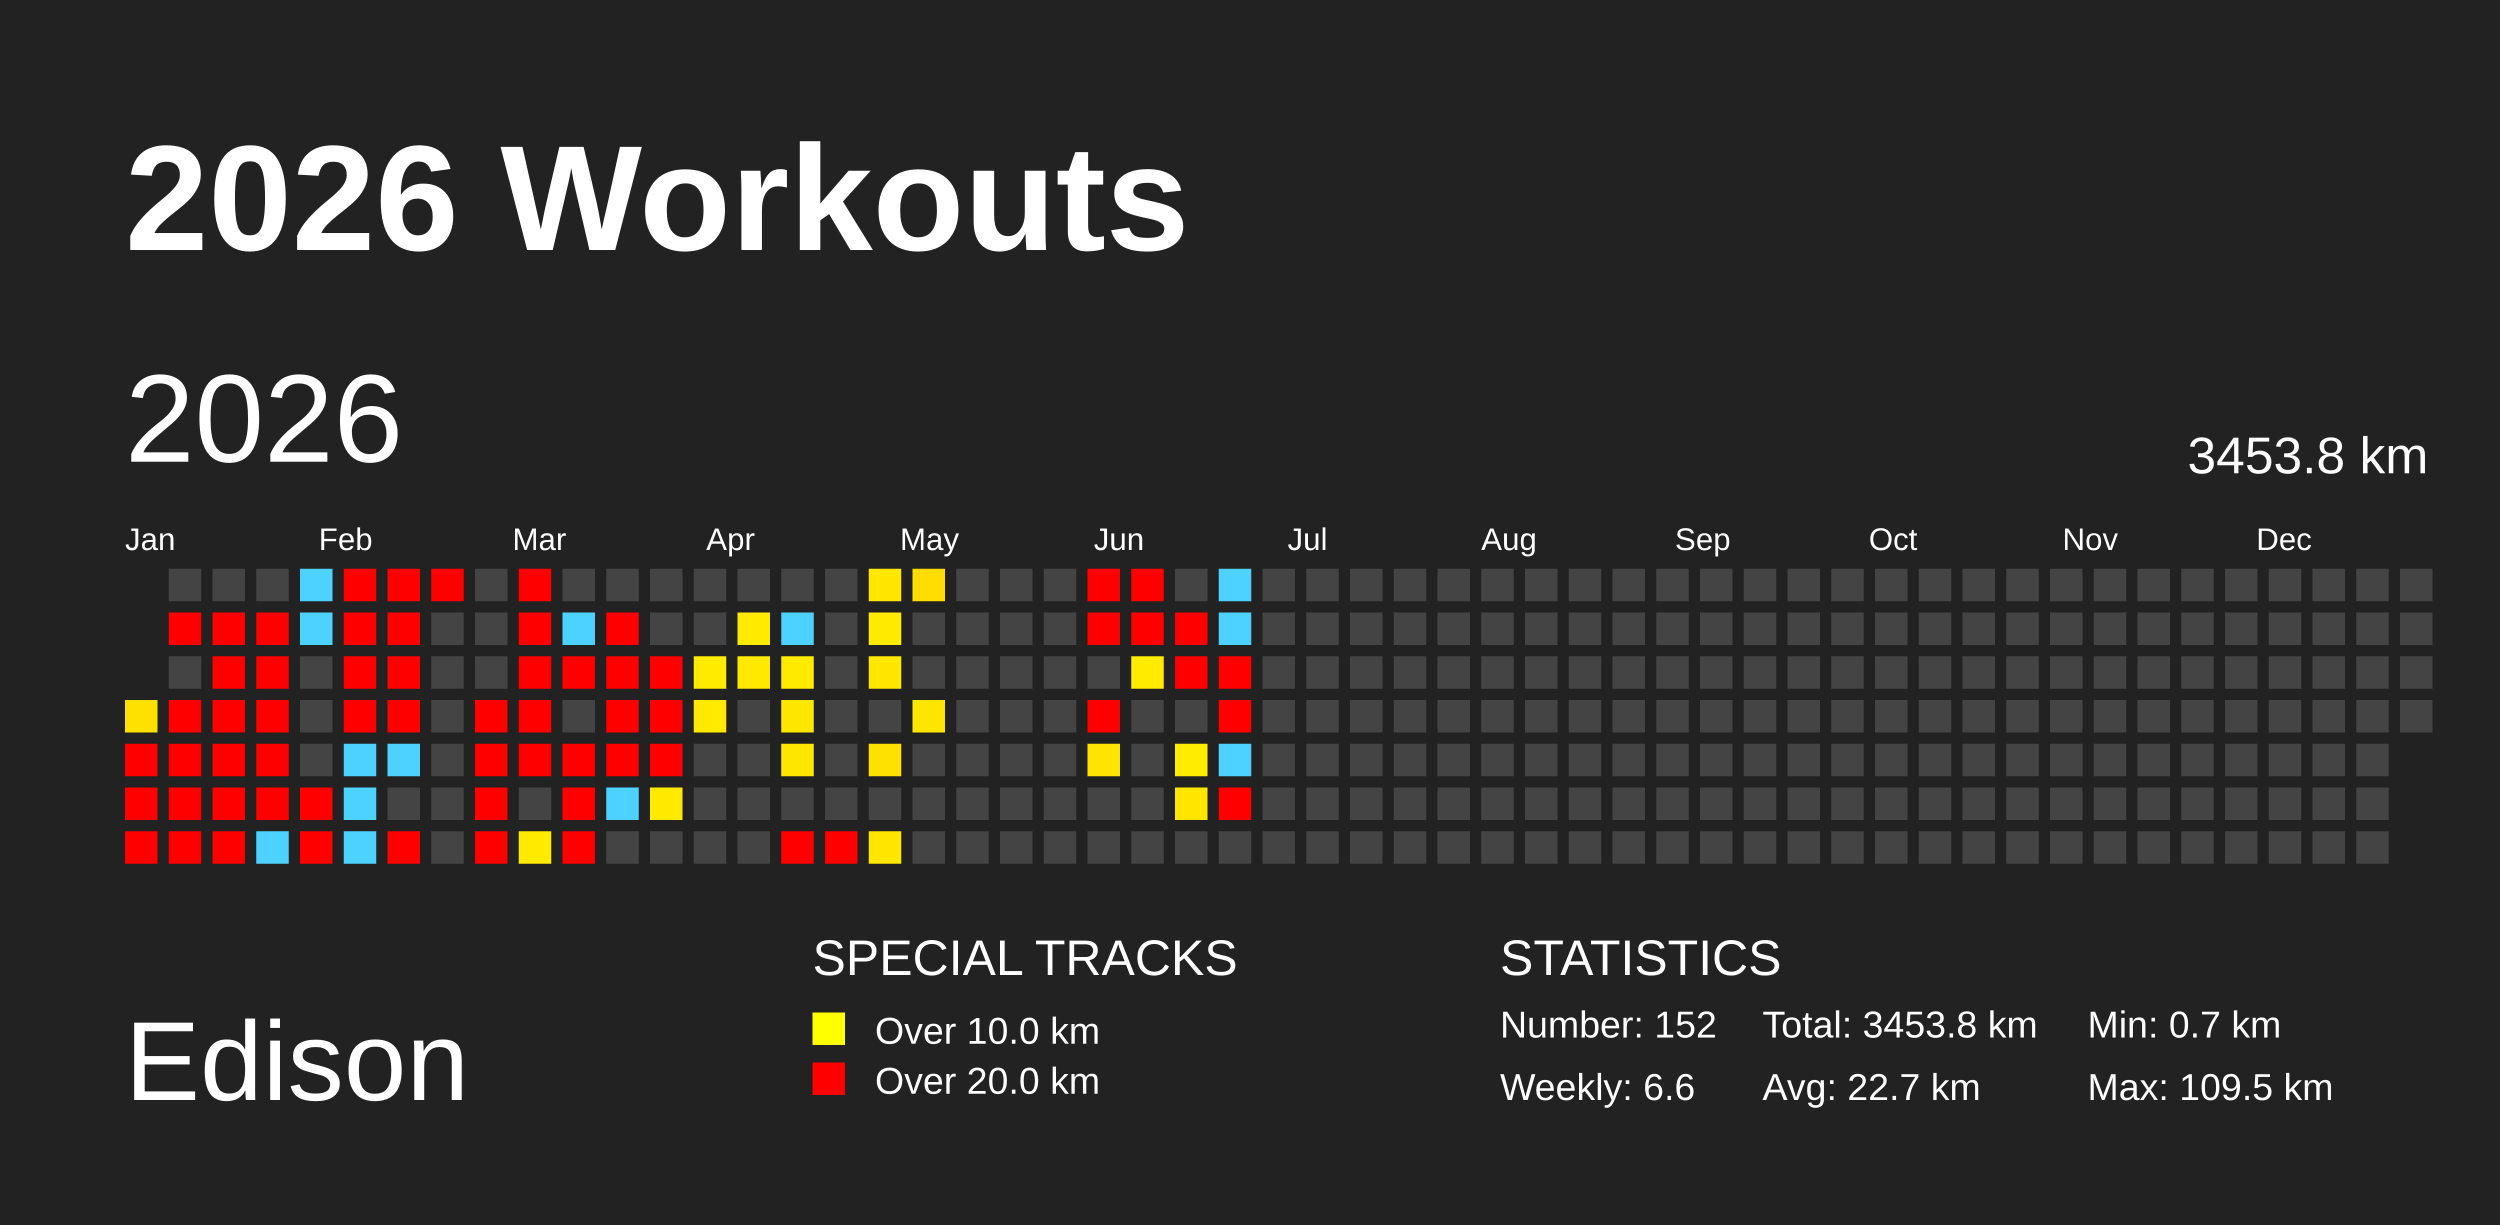
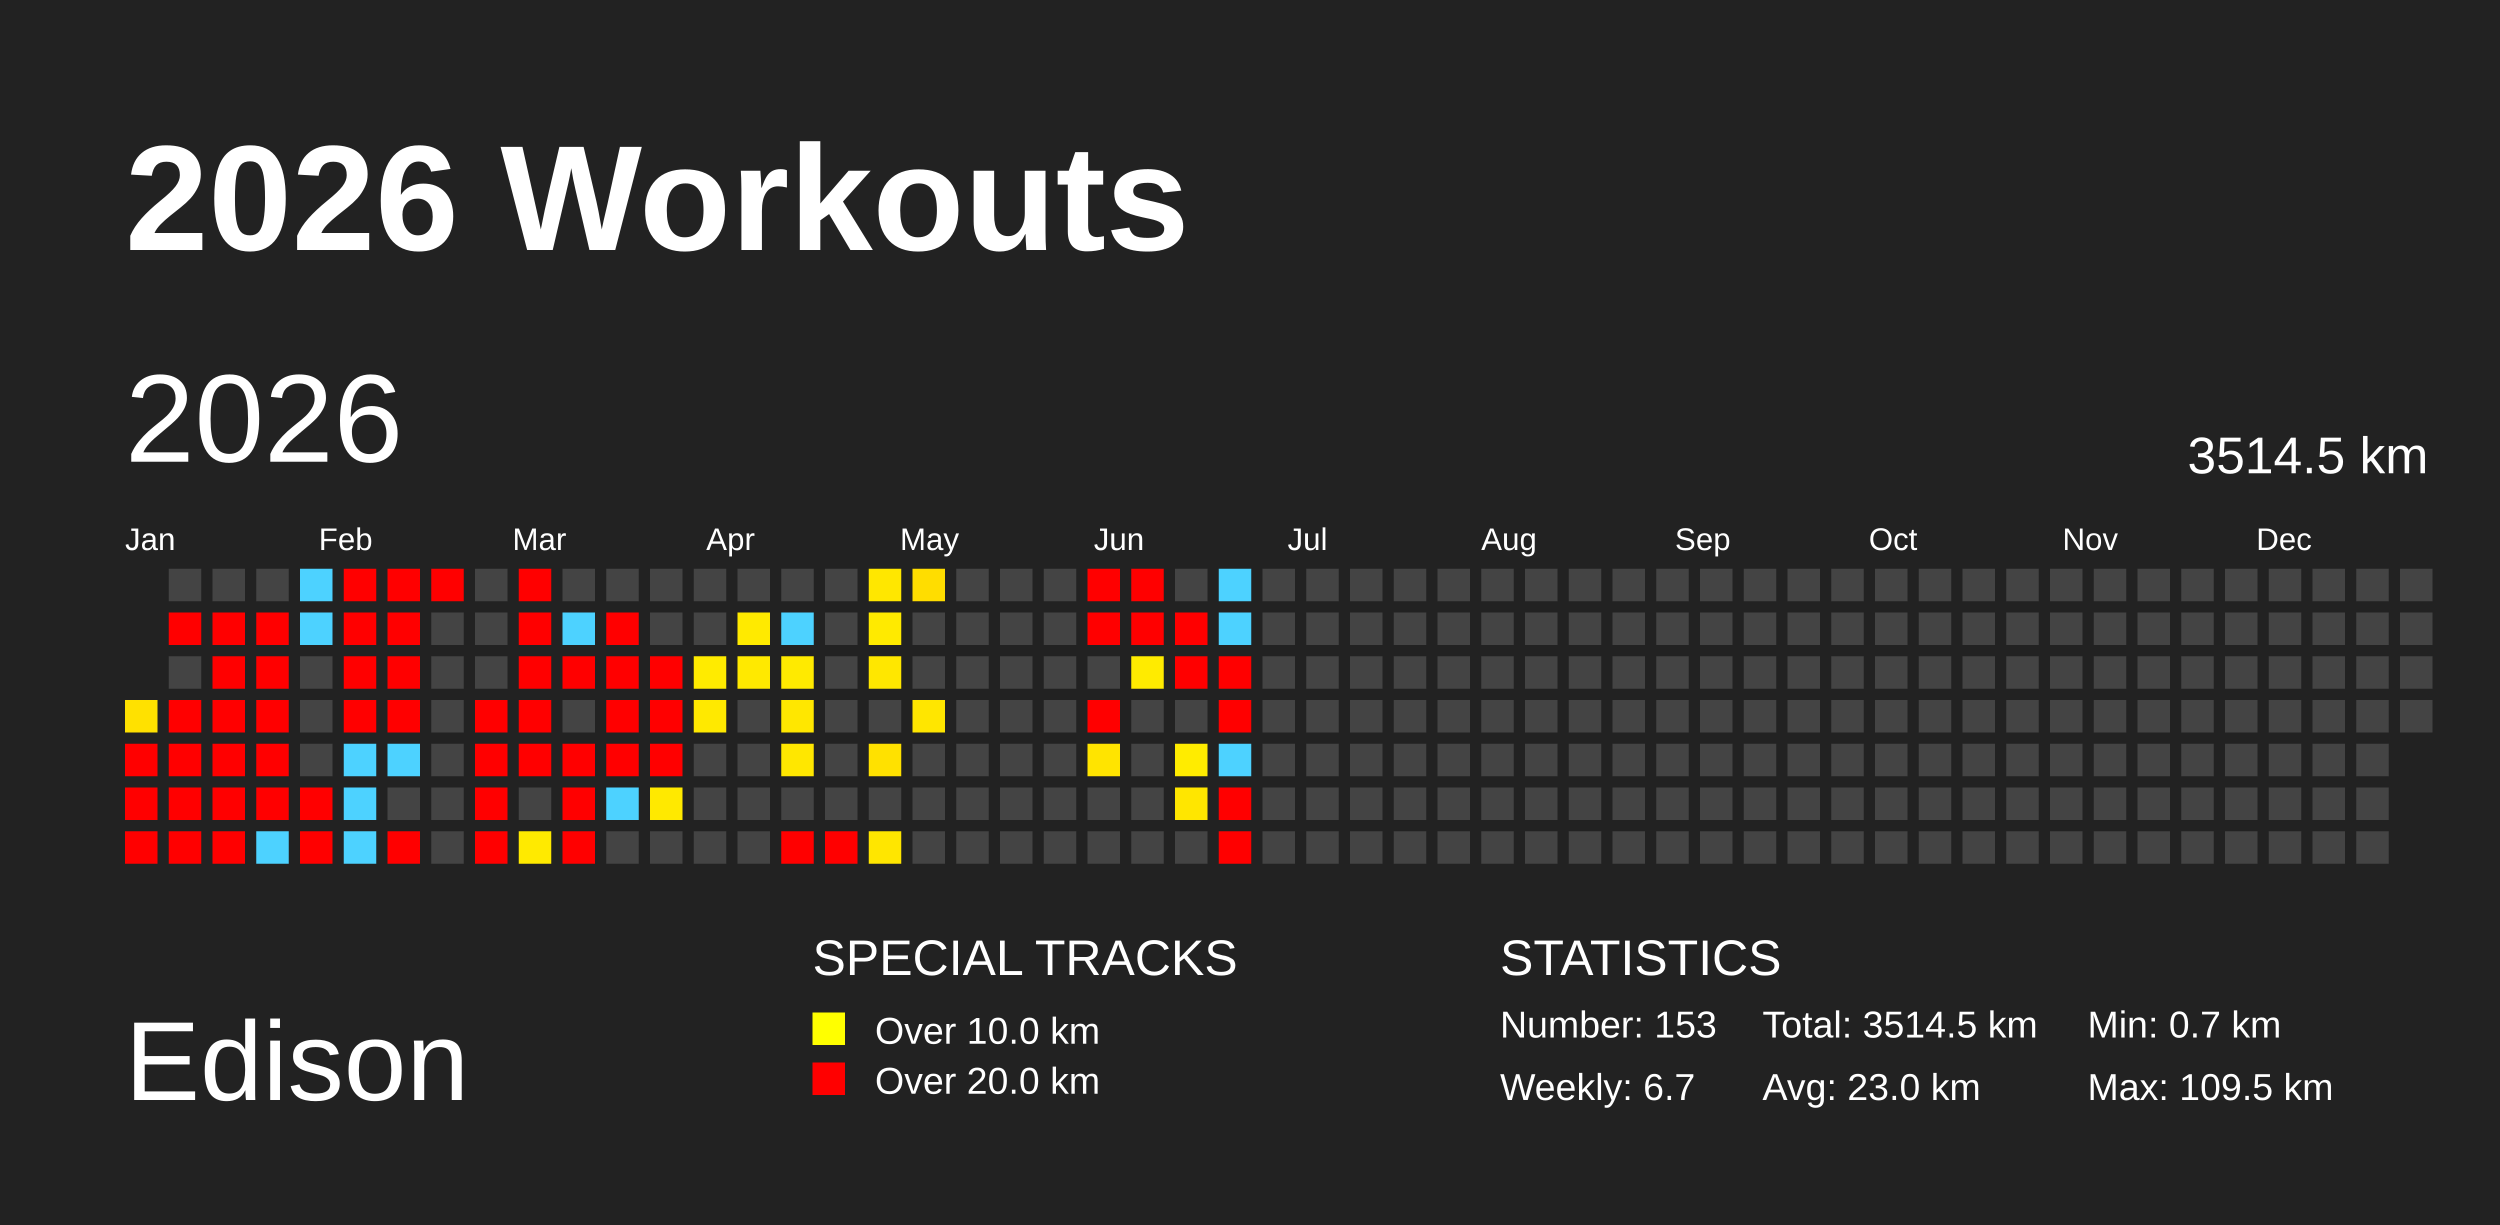
<svg xmlns="http://www.w3.org/2000/svg" baseProfile="full" height="98mm" version="1.1" viewBox="0,0,200,98" width="200mm">
  <defs />
  <rect fill="#222222" height="98" width="200" x="0" y="0" />
  <text fill="#FFFFFF" style="font-size:12px; font-family:Arial; font-weight:bold;" x="10" y="20">2026 Workouts</text>
  <text fill="#FFFFFF" style="font-size:9px; font-family:Arial" x="10" y="88">Edison</text>
  <text fill="#FFFFFF" style="font-size:4px; font-family:Arial" x="65" y="78">SPECIAL TRACKS</text>
  <rect fill="yellow" height="2.6" width="2.6" x="65" y="81" />
  <text fill="#FFFFFF" style="font-size:3px; font-family:Arial" x="70" y="83.5">Over 10.0 km</text>
  <rect fill="red" height="2.6" width="2.6" x="65" y="85" />
  <text fill="#FFFFFF" style="font-size:3px; font-family:Arial" x="70" y="87.5">Over 20.0 km</text>
  <text fill="#FFFFFF" style="font-size:4px; font-family:Arial" x="120" y="78">STATISTICS</text>
-   <text fill="#FFFFFF" style="font-size:3px; font-family:Arial" x="120" y="83">Number: 152</text>
-   <text fill="#FFFFFF" style="font-size:3px; font-family:Arial" x="120" y="88">Weekly: 6.6</text>
-   <text fill="#FFFFFF" style="font-size:3px; font-family:Arial" x="141" y="83">Total: 3453.8 km</text>
-   <text fill="#FFFFFF" style="font-size:3px; font-family:Arial" x="141" y="88">Avg: 22.7 km</text>
+   <text fill="#FFFFFF" style="font-size:3px; font-family:Arial" x="120" y="83">Number: 153</text>
+   <text fill="#FFFFFF" style="font-size:3px; font-family:Arial" x="120" y="88">Weekly: 6.7</text>
+   <text fill="#FFFFFF" style="font-size:3px; font-family:Arial" x="141" y="83">Total: 3514.5 km</text>
+   <text fill="#FFFFFF" style="font-size:3px; font-family:Arial" x="141" y="88">Avg: 23.0 km</text>
  <text fill="#FFFFFF" style="font-size:3px; font-family:Arial" x="167" y="83">Min: 0.7 km</text>
  <text fill="#FFFFFF" style="font-size:3px; font-family:Arial" x="167" y="88">Max: 109.5 km</text>
  <text dominant-baseline="hanging" fill="#FFFFFF" style="font-size:10.0px; font-family:Arial;" x="10" y="30">2026</text>
-   <text dominant-baseline="hanging" fill="#FFFFFF" style="font-size:4.125px; font-family:Arial;" x="175" y="35">3453.8 km</text>
+   <text dominant-baseline="hanging" fill="#FFFFFF" style="font-size:4.125px; font-family:Arial;" x="175" y="35">3514.5 km</text>
  <text fill="#FFFFFF" style="font-size:2.5px; font-family:Arial" x="10.0" y="44">Jan</text>
  <text fill="#FFFFFF" style="font-size:2.5px; font-family:Arial" x="25.5" y="44">Feb</text>
  <text fill="#FFFFFF" style="font-size:2.5px; font-family:Arial" x="41.0" y="44">Mar</text>
  <text fill="#FFFFFF" style="font-size:2.5px; font-family:Arial" x="56.5" y="44">Apr</text>
  <text fill="#FFFFFF" style="font-size:2.5px; font-family:Arial" x="72.0" y="44">May</text>
  <text fill="#FFFFFF" style="font-size:2.5px; font-family:Arial" x="87.5" y="44">Jun</text>
  <text fill="#FFFFFF" style="font-size:2.5px; font-family:Arial" x="103.0" y="44">Jul</text>
  <text fill="#FFFFFF" style="font-size:2.5px; font-family:Arial" x="118.5" y="44">Aug</text>
  <text fill="#FFFFFF" style="font-size:2.5px; font-family:Arial" x="134.0" y="44">Sep</text>
  <text fill="#FFFFFF" style="font-size:2.5px; font-family:Arial" x="149.5" y="44">Oct</text>
  <text fill="#FFFFFF" style="font-size:2.5px; font-family:Arial" x="165.0" y="44">Nov</text>
  <text fill="#FFFFFF" style="font-size:2.5px; font-family:Arial" x="180.5" y="44">Dec</text>
  <rect fill="#ffe100" height="2.6" width="2.6" x="10.0" y="56.0" />
  <rect fill="red" height="2.6" width="2.6" x="10.0" y="59.5" />
  <rect fill="red" height="2.6" width="2.6" x="10.0" y="63.0" />
  <rect fill="red" height="2.6" width="2.6" x="10.0" y="66.5" />
  <rect fill="#444444" height="2.6" width="2.6" x="13.5" y="45.5" />
  <rect fill="red" height="2.6" width="2.6" x="13.5" y="49.0" />
  <rect fill="#444444" height="2.6" width="2.6" x="13.5" y="52.5" />
  <rect fill="red" height="2.6" width="2.6" x="13.5" y="56.0" />
  <rect fill="red" height="2.6" width="2.6" x="13.5" y="59.5" />
  <rect fill="red" height="2.6" width="2.6" x="13.5" y="63.0" />
  <rect fill="red" height="2.6" width="2.6" x="13.5" y="66.5" />
  <rect fill="#444444" height="2.6" width="2.6" x="17.0" y="45.5" />
  <rect fill="red" height="2.6" width="2.6" x="17.0" y="49.0" />
  <rect fill="red" height="2.6" width="2.6" x="17.0" y="52.5" />
  <rect fill="red" height="2.6" width="2.6" x="17.0" y="56.0" />
  <rect fill="red" height="2.6" width="2.6" x="17.0" y="59.5" />
  <rect fill="red" height="2.6" width="2.6" x="17.0" y="63.0" />
  <rect fill="red" height="2.6" width="2.6" x="17.0" y="66.5" />
  <rect fill="#444444" height="2.6" width="2.6" x="20.5" y="45.5" />
  <rect fill="red" height="2.6" width="2.6" x="20.5" y="49.0" />
  <rect fill="red" height="2.6" width="2.6" x="20.5" y="52.5" />
  <rect fill="red" height="2.6" width="2.6" x="20.5" y="56.0" />
  <rect fill="red" height="2.6" width="2.6" x="20.5" y="59.5" />
  <rect fill="red" height="2.6" width="2.6" x="20.5" y="63.0" />
  <rect fill="#4dd2ff" height="2.6" width="2.6" x="20.5" y="66.5" />
  <rect fill="#4dd2ff" height="2.6" width="2.6" x="24.0" y="45.5" />
  <rect fill="#4dd2ff" height="2.6" width="2.6" x="24.0" y="49.0" />
  <rect fill="#444444" height="2.6" width="2.6" x="24.0" y="52.5" />
  <rect fill="#444444" height="2.6" width="2.6" x="24.0" y="56.0" />
  <rect fill="#444444" height="2.6" width="2.6" x="24.0" y="59.5" />
  <rect fill="red" height="2.6" width="2.6" x="24.0" y="63.0" />
  <rect fill="red" height="2.6" width="2.6" x="24.0" y="66.5" />
  <rect fill="red" height="2.6" width="2.6" x="27.5" y="45.5" />
  <rect fill="red" height="2.6" width="2.6" x="27.5" y="49.0" />
  <rect fill="red" height="2.6" width="2.6" x="27.5" y="52.5" />
  <rect fill="red" height="2.6" width="2.6" x="27.5" y="56.0" />
  <rect fill="#4dd2ff" height="2.6" width="2.6" x="27.5" y="59.5" />
  <rect fill="#4dd2ff" height="2.6" width="2.6" x="27.5" y="63.0" />
  <rect fill="#4dd2ff" height="2.6" width="2.6" x="27.5" y="66.5" />
  <rect fill="red" height="2.6" width="2.6" x="31.0" y="45.5" />
  <rect fill="red" height="2.6" width="2.6" x="31.0" y="49.0" />
  <rect fill="red" height="2.6" width="2.6" x="31.0" y="52.5" />
  <rect fill="red" height="2.6" width="2.6" x="31.0" y="56.0" />
  <rect fill="#4dd2ff" height="2.6" width="2.6" x="31.0" y="59.5" />
  <rect fill="#444444" height="2.6" width="2.6" x="31.0" y="63.0" />
  <rect fill="red" height="2.6" width="2.6" x="31.0" y="66.5" />
  <rect fill="red" height="2.6" width="2.6" x="34.5" y="45.5" />
  <rect fill="#444444" height="2.6" width="2.6" x="34.5" y="49.0" />
  <rect fill="#444444" height="2.6" width="2.6" x="34.5" y="52.5" />
  <rect fill="#444444" height="2.6" width="2.6" x="34.5" y="56.0" />
  <rect fill="#444444" height="2.6" width="2.6" x="34.5" y="59.5" />
  <rect fill="#444444" height="2.6" width="2.6" x="34.5" y="63.0" />
  <rect fill="#444444" height="2.6" width="2.6" x="34.5" y="66.5" />
  <rect fill="#444444" height="2.6" width="2.6" x="38.0" y="45.5" />
  <rect fill="#444444" height="2.6" width="2.6" x="38.0" y="49.0" />
  <rect fill="#444444" height="2.6" width="2.6" x="38.0" y="52.5" />
  <rect fill="red" height="2.6" width="2.6" x="38.0" y="56.0" />
  <rect fill="red" height="2.6" width="2.6" x="38.0" y="59.5" />
  <rect fill="red" height="2.6" width="2.6" x="38.0" y="63.0" />
  <rect fill="red" height="2.6" width="2.6" x="38.0" y="66.5" />
  <rect fill="red" height="2.6" width="2.6" x="41.5" y="45.5" />
  <rect fill="red" height="2.6" width="2.6" x="41.5" y="49.0" />
  <rect fill="red" height="2.6" width="2.6" x="41.5" y="52.5" />
  <rect fill="red" height="2.6" width="2.6" x="41.5" y="56.0" />
  <rect fill="red" height="2.6" width="2.6" x="41.5" y="59.5" />
  <rect fill="#444444" height="2.6" width="2.6" x="41.5" y="63.0" />
  <rect fill="#ffea00" height="2.6" width="2.6" x="41.5" y="66.5" />
  <rect fill="#444444" height="2.6" width="2.6" x="45.0" y="45.5" />
  <rect fill="#4dd2ff" height="2.6" width="2.6" x="45.0" y="49.0" />
  <rect fill="red" height="2.6" width="2.6" x="45.0" y="52.5" />
  <rect fill="#444444" height="2.6" width="2.6" x="45.0" y="56.0" />
  <rect fill="red" height="2.6" width="2.6" x="45.0" y="59.5" />
  <rect fill="red" height="2.6" width="2.6" x="45.0" y="63.0" />
  <rect fill="red" height="2.6" width="2.6" x="45.0" y="66.5" />
  <rect fill="#444444" height="2.6" width="2.6" x="48.5" y="45.5" />
  <rect fill="red" height="2.6" width="2.6" x="48.5" y="49.0" />
  <rect fill="red" height="2.6" width="2.6" x="48.5" y="52.5" />
  <rect fill="red" height="2.6" width="2.6" x="48.5" y="56.0" />
  <rect fill="red" height="2.6" width="2.6" x="48.5" y="59.5" />
  <rect fill="#4dd2ff" height="2.6" width="2.6" x="48.5" y="63.0" />
  <rect fill="#444444" height="2.6" width="2.6" x="48.5" y="66.5" />
  <rect fill="#444444" height="2.6" width="2.6" x="52.0" y="45.5" />
  <rect fill="#444444" height="2.6" width="2.6" x="52.0" y="49.0" />
  <rect fill="red" height="2.6" width="2.6" x="52.0" y="52.5" />
  <rect fill="red" height="2.6" width="2.6" x="52.0" y="56.0" />
  <rect fill="red" height="2.6" width="2.6" x="52.0" y="59.5" />
  <rect fill="#ffe900" height="2.6" width="2.6" x="52.0" y="63.0" />
  <rect fill="#444444" height="2.6" width="2.6" x="52.0" y="66.5" />
  <rect fill="#444444" height="2.6" width="2.6" x="55.5" y="45.5" />
  <rect fill="#444444" height="2.6" width="2.6" x="55.5" y="49.0" />
  <rect fill="#ffeb00" height="2.6" width="2.6" x="55.5" y="52.5" />
  <rect fill="#ffe900" height="2.6" width="2.6" x="55.5" y="56.0" />
  <rect fill="#444444" height="2.6" width="2.6" x="55.5" y="59.5" />
  <rect fill="#444444" height="2.6" width="2.6" x="55.5" y="63.0" />
  <rect fill="#444444" height="2.6" width="2.6" x="55.5" y="66.5" />
  <rect fill="#444444" height="2.6" width="2.6" x="59.0" y="45.5" />
  <rect fill="#ffea00" height="2.6" width="2.6" x="59.0" y="49.0" />
  <rect fill="#ffe900" height="2.6" width="2.6" x="59.0" y="52.5" />
  <rect fill="#444444" height="2.6" width="2.6" x="59.0" y="56.0" />
  <rect fill="#444444" height="2.6" width="2.6" x="59.0" y="59.5" />
  <rect fill="#444444" height="2.6" width="2.6" x="59.0" y="63.0" />
  <rect fill="#444444" height="2.6" width="2.6" x="59.0" y="66.5" />
  <rect fill="#444444" height="2.6" width="2.6" x="62.5" y="45.5" />
  <rect fill="#4dd2ff" height="2.6" width="2.6" x="62.5" y="49.0" />
  <rect fill="#ffea00" height="2.6" width="2.6" x="62.5" y="52.5" />
  <rect fill="#ffe700" height="2.6" width="2.6" x="62.5" y="56.0" />
  <rect fill="#ffe700" height="2.6" width="2.6" x="62.5" y="59.5" />
  <rect fill="#444444" height="2.6" width="2.6" x="62.5" y="63.0" />
  <rect fill="red" height="2.6" width="2.6" x="62.5" y="66.5" />
  <rect fill="#444444" height="2.6" width="2.6" x="66.0" y="45.5" />
  <rect fill="#444444" height="2.6" width="2.6" x="66.0" y="49.0" />
  <rect fill="#444444" height="2.6" width="2.6" x="66.0" y="52.5" />
  <rect fill="#444444" height="2.6" width="2.6" x="66.0" y="56.0" />
  <rect fill="#444444" height="2.6" width="2.6" x="66.0" y="59.5" />
  <rect fill="#444444" height="2.6" width="2.6" x="66.0" y="63.0" />
  <rect fill="red" height="2.6" width="2.6" x="66.0" y="66.5" />
  <rect fill="#ffe700" height="2.6" width="2.6" x="69.5" y="45.5" />
  <rect fill="#ffea00" height="2.6" width="2.6" x="69.5" y="49.0" />
  <rect fill="#ffe700" height="2.6" width="2.6" x="69.5" y="52.5" />
  <rect fill="#444444" height="2.6" width="2.6" x="69.5" y="56.0" />
  <rect fill="#ffe100" height="2.6" width="2.6" x="69.5" y="59.5" />
  <rect fill="#444444" height="2.6" width="2.6" x="69.5" y="63.0" />
  <rect fill="#ffe600" height="2.6" width="2.6" x="69.5" y="66.5" />
  <rect fill="#ffdd00" height="2.6" width="2.6" x="73.0" y="45.5" />
  <rect fill="#444444" height="2.6" width="2.6" x="73.0" y="49.0" />
  <rect fill="#444444" height="2.6" width="2.6" x="73.0" y="52.5" />
  <rect fill="#ffe600" height="2.6" width="2.6" x="73.0" y="56.0" />
  <rect fill="#444444" height="2.6" width="2.6" x="73.0" y="59.5" />
  <rect fill="#444444" height="2.6" width="2.6" x="73.0" y="63.0" />
  <rect fill="#444444" height="2.6" width="2.6" x="73.0" y="66.5" />
  <rect fill="#444444" height="2.6" width="2.6" x="76.5" y="45.5" />
  <rect fill="#444444" height="2.6" width="2.6" x="76.5" y="49.0" />
  <rect fill="#444444" height="2.6" width="2.6" x="76.5" y="52.5" />
  <rect fill="#444444" height="2.6" width="2.6" x="76.5" y="56.0" />
  <rect fill="#444444" height="2.6" width="2.6" x="76.5" y="59.5" />
  <rect fill="#444444" height="2.6" width="2.6" x="76.5" y="63.0" />
  <rect fill="#444444" height="2.6" width="2.6" x="76.5" y="66.5" />
  <rect fill="#444444" height="2.6" width="2.6" x="80.0" y="45.5" />
  <rect fill="#444444" height="2.6" width="2.6" x="80.0" y="49.0" />
  <rect fill="#444444" height="2.6" width="2.6" x="80.0" y="52.5" />
  <rect fill="#444444" height="2.6" width="2.6" x="80.0" y="56.0" />
  <rect fill="#444444" height="2.6" width="2.6" x="80.0" y="59.5" />
  <rect fill="#444444" height="2.6" width="2.6" x="80.0" y="63.0" />
  <rect fill="#444444" height="2.6" width="2.6" x="80.0" y="66.5" />
  <rect fill="#444444" height="2.6" width="2.6" x="83.5" y="45.5" />
  <rect fill="#444444" height="2.6" width="2.6" x="83.5" y="49.0" />
  <rect fill="#444444" height="2.6" width="2.6" x="83.5" y="52.5" />
  <rect fill="#444444" height="2.6" width="2.6" x="83.5" y="56.0" />
  <rect fill="#444444" height="2.6" width="2.6" x="83.5" y="59.5" />
  <rect fill="#444444" height="2.6" width="2.6" x="83.5" y="63.0" />
  <rect fill="#444444" height="2.6" width="2.6" x="83.5" y="66.5" />
  <rect fill="red" height="2.6" width="2.6" x="87.0" y="45.5" />
  <rect fill="red" height="2.6" width="2.6" x="87.0" y="49.0" />
  <rect fill="#444444" height="2.6" width="2.6" x="87.0" y="52.5" />
  <rect fill="red" height="2.6" width="2.6" x="87.0" y="56.0" />
  <rect fill="#ffe400" height="2.6" width="2.6" x="87.0" y="59.5" />
  <rect fill="#444444" height="2.6" width="2.6" x="87.0" y="63.0" />
  <rect fill="#444444" height="2.6" width="2.6" x="87.0" y="66.5" />
  <rect fill="red" height="2.6" width="2.6" x="90.5" y="45.5" />
  <rect fill="red" height="2.6" width="2.6" x="90.5" y="49.0" />
  <rect fill="#ffeb00" height="2.6" width="2.6" x="90.5" y="52.5" />
  <rect fill="#444444" height="2.6" width="2.6" x="90.5" y="56.0" />
  <rect fill="#444444" height="2.6" width="2.6" x="90.5" y="59.5" />
  <rect fill="#444444" height="2.6" width="2.6" x="90.5" y="63.0" />
  <rect fill="#444444" height="2.6" width="2.6" x="90.5" y="66.5" />
  <rect fill="#444444" height="2.6" width="2.6" x="94.0" y="45.5" />
  <rect fill="red" height="2.6" width="2.6" x="94.0" y="49.0" />
  <rect fill="red" height="2.6" width="2.6" x="94.0" y="52.5" />
  <rect fill="#444444" height="2.6" width="2.6" x="94.0" y="56.0" />
  <rect fill="#ffec00" height="2.6" width="2.6" x="94.0" y="59.5" />
  <rect fill="#ffe600" height="2.6" width="2.6" x="94.0" y="63.0" />
  <rect fill="#444444" height="2.6" width="2.6" x="94.0" y="66.5" />
  <rect fill="#4dd2ff" height="2.6" width="2.6" x="97.5" y="45.5" />
  <rect fill="#4dd2ff" height="2.6" width="2.6" x="97.5" y="49.0" />
  <rect fill="red" height="2.6" width="2.6" x="97.5" y="52.5" />
  <rect fill="red" height="2.6" width="2.6" x="97.5" y="56.0" />
  <rect fill="#4dd2ff" height="2.6" width="2.6" x="97.5" y="59.5" />
  <rect fill="red" height="2.6" width="2.6" x="97.5" y="63.0" />
-   <rect fill="#444444" height="2.6" width="2.6" x="97.5" y="66.5" />
+   <rect fill="red" height="2.6" width="2.6" x="97.5" y="66.5" />
  <rect fill="#444444" height="2.6" width="2.6" x="101.0" y="45.5" />
  <rect fill="#444444" height="2.6" width="2.6" x="101.0" y="49.0" />
  <rect fill="#444444" height="2.6" width="2.6" x="101.0" y="52.5" />
  <rect fill="#444444" height="2.6" width="2.6" x="101.0" y="56.0" />
  <rect fill="#444444" height="2.6" width="2.6" x="101.0" y="59.5" />
  <rect fill="#444444" height="2.6" width="2.6" x="101.0" y="63.0" />
  <rect fill="#444444" height="2.6" width="2.6" x="101.0" y="66.5" />
  <rect fill="#444444" height="2.6" width="2.6" x="104.5" y="45.5" />
  <rect fill="#444444" height="2.6" width="2.6" x="104.5" y="49.0" />
  <rect fill="#444444" height="2.6" width="2.6" x="104.5" y="52.5" />
  <rect fill="#444444" height="2.6" width="2.6" x="104.5" y="56.0" />
  <rect fill="#444444" height="2.6" width="2.6" x="104.5" y="59.5" />
  <rect fill="#444444" height="2.6" width="2.6" x="104.5" y="63.0" />
  <rect fill="#444444" height="2.6" width="2.6" x="104.5" y="66.5" />
  <rect fill="#444444" height="2.6" width="2.6" x="108.0" y="45.5" />
  <rect fill="#444444" height="2.6" width="2.6" x="108.0" y="49.0" />
  <rect fill="#444444" height="2.6" width="2.6" x="108.0" y="52.5" />
  <rect fill="#444444" height="2.6" width="2.6" x="108.0" y="56.0" />
  <rect fill="#444444" height="2.6" width="2.6" x="108.0" y="59.5" />
  <rect fill="#444444" height="2.6" width="2.6" x="108.0" y="63.0" />
  <rect fill="#444444" height="2.6" width="2.6" x="108.0" y="66.5" />
  <rect fill="#444444" height="2.6" width="2.6" x="111.5" y="45.5" />
  <rect fill="#444444" height="2.6" width="2.6" x="111.5" y="49.0" />
  <rect fill="#444444" height="2.6" width="2.6" x="111.5" y="52.5" />
  <rect fill="#444444" height="2.6" width="2.6" x="111.5" y="56.0" />
  <rect fill="#444444" height="2.6" width="2.6" x="111.5" y="59.5" />
  <rect fill="#444444" height="2.6" width="2.6" x="111.5" y="63.0" />
  <rect fill="#444444" height="2.6" width="2.6" x="111.5" y="66.5" />
  <rect fill="#444444" height="2.6" width="2.6" x="115.0" y="45.5" />
  <rect fill="#444444" height="2.6" width="2.6" x="115.0" y="49.0" />
  <rect fill="#444444" height="2.6" width="2.6" x="115.0" y="52.5" />
  <rect fill="#444444" height="2.6" width="2.6" x="115.0" y="56.0" />
  <rect fill="#444444" height="2.6" width="2.6" x="115.0" y="59.5" />
  <rect fill="#444444" height="2.6" width="2.6" x="115.0" y="63.0" />
  <rect fill="#444444" height="2.6" width="2.6" x="115.0" y="66.5" />
  <rect fill="#444444" height="2.6" width="2.6" x="118.5" y="45.5" />
  <rect fill="#444444" height="2.6" width="2.6" x="118.5" y="49.0" />
  <rect fill="#444444" height="2.6" width="2.6" x="118.5" y="52.5" />
  <rect fill="#444444" height="2.6" width="2.6" x="118.5" y="56.0" />
  <rect fill="#444444" height="2.6" width="2.6" x="118.5" y="59.5" />
  <rect fill="#444444" height="2.6" width="2.6" x="118.5" y="63.0" />
  <rect fill="#444444" height="2.6" width="2.6" x="118.5" y="66.5" />
  <rect fill="#444444" height="2.6" width="2.6" x="122.0" y="45.5" />
  <rect fill="#444444" height="2.6" width="2.6" x="122.0" y="49.0" />
  <rect fill="#444444" height="2.6" width="2.6" x="122.0" y="52.5" />
  <rect fill="#444444" height="2.6" width="2.6" x="122.0" y="56.0" />
  <rect fill="#444444" height="2.6" width="2.6" x="122.0" y="59.5" />
  <rect fill="#444444" height="2.6" width="2.6" x="122.0" y="63.0" />
  <rect fill="#444444" height="2.6" width="2.6" x="122.0" y="66.5" />
  <rect fill="#444444" height="2.6" width="2.6" x="125.5" y="45.5" />
  <rect fill="#444444" height="2.6" width="2.6" x="125.5" y="49.0" />
  <rect fill="#444444" height="2.6" width="2.6" x="125.5" y="52.5" />
  <rect fill="#444444" height="2.6" width="2.6" x="125.5" y="56.0" />
  <rect fill="#444444" height="2.6" width="2.6" x="125.5" y="59.5" />
  <rect fill="#444444" height="2.6" width="2.6" x="125.5" y="63.0" />
  <rect fill="#444444" height="2.6" width="2.6" x="125.5" y="66.5" />
  <rect fill="#444444" height="2.6" width="2.6" x="129.0" y="45.5" />
  <rect fill="#444444" height="2.6" width="2.6" x="129.0" y="49.0" />
  <rect fill="#444444" height="2.6" width="2.6" x="129.0" y="52.5" />
  <rect fill="#444444" height="2.6" width="2.6" x="129.0" y="56.0" />
  <rect fill="#444444" height="2.6" width="2.6" x="129.0" y="59.5" />
  <rect fill="#444444" height="2.6" width="2.6" x="129.0" y="63.0" />
  <rect fill="#444444" height="2.6" width="2.6" x="129.0" y="66.5" />
  <rect fill="#444444" height="2.6" width="2.6" x="132.5" y="45.5" />
  <rect fill="#444444" height="2.6" width="2.6" x="132.5" y="49.0" />
  <rect fill="#444444" height="2.6" width="2.6" x="132.5" y="52.5" />
  <rect fill="#444444" height="2.6" width="2.6" x="132.5" y="56.0" />
  <rect fill="#444444" height="2.6" width="2.6" x="132.5" y="59.5" />
  <rect fill="#444444" height="2.6" width="2.6" x="132.5" y="63.0" />
  <rect fill="#444444" height="2.6" width="2.6" x="132.5" y="66.5" />
  <rect fill="#444444" height="2.6" width="2.6" x="136.0" y="45.5" />
  <rect fill="#444444" height="2.6" width="2.6" x="136.0" y="49.0" />
  <rect fill="#444444" height="2.6" width="2.6" x="136.0" y="52.5" />
  <rect fill="#444444" height="2.6" width="2.6" x="136.0" y="56.0" />
  <rect fill="#444444" height="2.6" width="2.6" x="136.0" y="59.5" />
  <rect fill="#444444" height="2.6" width="2.6" x="136.0" y="63.0" />
  <rect fill="#444444" height="2.6" width="2.6" x="136.0" y="66.5" />
  <rect fill="#444444" height="2.6" width="2.6" x="139.5" y="45.5" />
  <rect fill="#444444" height="2.6" width="2.6" x="139.5" y="49.0" />
  <rect fill="#444444" height="2.6" width="2.6" x="139.5" y="52.5" />
  <rect fill="#444444" height="2.6" width="2.6" x="139.5" y="56.0" />
  <rect fill="#444444" height="2.6" width="2.6" x="139.5" y="59.5" />
  <rect fill="#444444" height="2.6" width="2.6" x="139.5" y="63.0" />
  <rect fill="#444444" height="2.6" width="2.6" x="139.5" y="66.5" />
  <rect fill="#444444" height="2.6" width="2.6" x="143.0" y="45.5" />
  <rect fill="#444444" height="2.6" width="2.6" x="143.0" y="49.0" />
  <rect fill="#444444" height="2.6" width="2.6" x="143.0" y="52.5" />
  <rect fill="#444444" height="2.6" width="2.6" x="143.0" y="56.0" />
  <rect fill="#444444" height="2.6" width="2.6" x="143.0" y="59.5" />
  <rect fill="#444444" height="2.6" width="2.6" x="143.0" y="63.0" />
  <rect fill="#444444" height="2.6" width="2.6" x="143.0" y="66.5" />
  <rect fill="#444444" height="2.6" width="2.6" x="146.5" y="45.5" />
  <rect fill="#444444" height="2.6" width="2.6" x="146.5" y="49.0" />
  <rect fill="#444444" height="2.6" width="2.6" x="146.5" y="52.5" />
  <rect fill="#444444" height="2.6" width="2.6" x="146.5" y="56.0" />
  <rect fill="#444444" height="2.6" width="2.6" x="146.5" y="59.5" />
  <rect fill="#444444" height="2.6" width="2.6" x="146.5" y="63.0" />
  <rect fill="#444444" height="2.6" width="2.6" x="146.5" y="66.5" />
  <rect fill="#444444" height="2.6" width="2.6" x="150.0" y="45.5" />
  <rect fill="#444444" height="2.6" width="2.6" x="150.0" y="49.0" />
  <rect fill="#444444" height="2.6" width="2.6" x="150.0" y="52.5" />
  <rect fill="#444444" height="2.6" width="2.6" x="150.0" y="56.0" />
  <rect fill="#444444" height="2.6" width="2.6" x="150.0" y="59.5" />
  <rect fill="#444444" height="2.6" width="2.6" x="150.0" y="63.0" />
  <rect fill="#444444" height="2.6" width="2.6" x="150.0" y="66.5" />
  <rect fill="#444444" height="2.6" width="2.6" x="153.5" y="45.5" />
  <rect fill="#444444" height="2.6" width="2.6" x="153.5" y="49.0" />
  <rect fill="#444444" height="2.6" width="2.6" x="153.5" y="52.5" />
  <rect fill="#444444" height="2.6" width="2.6" x="153.5" y="56.0" />
  <rect fill="#444444" height="2.6" width="2.6" x="153.5" y="59.5" />
  <rect fill="#444444" height="2.6" width="2.6" x="153.5" y="63.0" />
  <rect fill="#444444" height="2.6" width="2.6" x="153.5" y="66.5" />
  <rect fill="#444444" height="2.6" width="2.6" x="157.0" y="45.5" />
  <rect fill="#444444" height="2.6" width="2.6" x="157.0" y="49.0" />
  <rect fill="#444444" height="2.6" width="2.6" x="157.0" y="52.5" />
  <rect fill="#444444" height="2.6" width="2.6" x="157.0" y="56.0" />
  <rect fill="#444444" height="2.6" width="2.6" x="157.0" y="59.5" />
  <rect fill="#444444" height="2.6" width="2.6" x="157.0" y="63.0" />
  <rect fill="#444444" height="2.6" width="2.6" x="157.0" y="66.5" />
  <rect fill="#444444" height="2.6" width="2.6" x="160.5" y="45.5" />
  <rect fill="#444444" height="2.6" width="2.6" x="160.5" y="49.0" />
  <rect fill="#444444" height="2.6" width="2.6" x="160.5" y="52.5" />
  <rect fill="#444444" height="2.6" width="2.6" x="160.5" y="56.0" />
  <rect fill="#444444" height="2.6" width="2.6" x="160.5" y="59.5" />
  <rect fill="#444444" height="2.6" width="2.6" x="160.5" y="63.0" />
  <rect fill="#444444" height="2.6" width="2.6" x="160.5" y="66.5" />
  <rect fill="#444444" height="2.6" width="2.6" x="164.0" y="45.5" />
  <rect fill="#444444" height="2.6" width="2.6" x="164.0" y="49.0" />
  <rect fill="#444444" height="2.6" width="2.6" x="164.0" y="52.5" />
  <rect fill="#444444" height="2.6" width="2.6" x="164.0" y="56.0" />
  <rect fill="#444444" height="2.6" width="2.6" x="164.0" y="59.5" />
  <rect fill="#444444" height="2.6" width="2.6" x="164.0" y="63.0" />
  <rect fill="#444444" height="2.6" width="2.6" x="164.0" y="66.5" />
  <rect fill="#444444" height="2.6" width="2.6" x="167.5" y="45.5" />
  <rect fill="#444444" height="2.6" width="2.6" x="167.5" y="49.0" />
  <rect fill="#444444" height="2.6" width="2.6" x="167.5" y="52.5" />
  <rect fill="#444444" height="2.6" width="2.6" x="167.5" y="56.0" />
  <rect fill="#444444" height="2.6" width="2.6" x="167.5" y="59.5" />
  <rect fill="#444444" height="2.6" width="2.6" x="167.5" y="63.0" />
  <rect fill="#444444" height="2.6" width="2.6" x="167.5" y="66.5" />
  <rect fill="#444444" height="2.6" width="2.6" x="171.0" y="45.5" />
  <rect fill="#444444" height="2.6" width="2.6" x="171.0" y="49.0" />
  <rect fill="#444444" height="2.6" width="2.6" x="171.0" y="52.5" />
  <rect fill="#444444" height="2.6" width="2.6" x="171.0" y="56.0" />
  <rect fill="#444444" height="2.6" width="2.6" x="171.0" y="59.5" />
  <rect fill="#444444" height="2.6" width="2.6" x="171.0" y="63.0" />
  <rect fill="#444444" height="2.6" width="2.6" x="171.0" y="66.5" />
  <rect fill="#444444" height="2.6" width="2.6" x="174.5" y="45.5" />
  <rect fill="#444444" height="2.6" width="2.6" x="174.5" y="49.0" />
  <rect fill="#444444" height="2.6" width="2.6" x="174.5" y="52.5" />
  <rect fill="#444444" height="2.6" width="2.6" x="174.5" y="56.0" />
  <rect fill="#444444" height="2.6" width="2.6" x="174.5" y="59.5" />
  <rect fill="#444444" height="2.6" width="2.6" x="174.5" y="63.0" />
  <rect fill="#444444" height="2.6" width="2.6" x="174.5" y="66.5" />
  <rect fill="#444444" height="2.6" width="2.6" x="178.0" y="45.5" />
  <rect fill="#444444" height="2.6" width="2.6" x="178.0" y="49.0" />
  <rect fill="#444444" height="2.6" width="2.6" x="178.0" y="52.5" />
  <rect fill="#444444" height="2.6" width="2.6" x="178.0" y="56.0" />
  <rect fill="#444444" height="2.6" width="2.6" x="178.0" y="59.5" />
  <rect fill="#444444" height="2.6" width="2.6" x="178.0" y="63.0" />
  <rect fill="#444444" height="2.6" width="2.6" x="178.0" y="66.5" />
  <rect fill="#444444" height="2.6" width="2.6" x="181.5" y="45.5" />
  <rect fill="#444444" height="2.6" width="2.6" x="181.5" y="49.0" />
  <rect fill="#444444" height="2.6" width="2.6" x="181.5" y="52.5" />
  <rect fill="#444444" height="2.6" width="2.6" x="181.5" y="56.0" />
  <rect fill="#444444" height="2.6" width="2.6" x="181.5" y="59.5" />
  <rect fill="#444444" height="2.6" width="2.6" x="181.5" y="63.0" />
  <rect fill="#444444" height="2.6" width="2.6" x="181.5" y="66.5" />
  <rect fill="#444444" height="2.6" width="2.6" x="185.0" y="45.5" />
  <rect fill="#444444" height="2.6" width="2.6" x="185.0" y="49.0" />
  <rect fill="#444444" height="2.6" width="2.6" x="185.0" y="52.5" />
  <rect fill="#444444" height="2.6" width="2.6" x="185.0" y="56.0" />
  <rect fill="#444444" height="2.6" width="2.6" x="185.0" y="59.5" />
  <rect fill="#444444" height="2.6" width="2.6" x="185.0" y="63.0" />
  <rect fill="#444444" height="2.6" width="2.6" x="185.0" y="66.5" />
  <rect fill="#444444" height="2.6" width="2.6" x="188.5" y="45.5" />
  <rect fill="#444444" height="2.6" width="2.6" x="188.5" y="49.0" />
  <rect fill="#444444" height="2.6" width="2.6" x="188.5" y="52.5" />
  <rect fill="#444444" height="2.6" width="2.6" x="188.5" y="56.0" />
  <rect fill="#444444" height="2.6" width="2.6" x="188.5" y="59.5" />
  <rect fill="#444444" height="2.6" width="2.6" x="188.5" y="63.0" />
  <rect fill="#444444" height="2.6" width="2.6" x="188.5" y="66.5" />
  <rect fill="#444444" height="2.6" width="2.6" x="192.0" y="45.5" />
  <rect fill="#444444" height="2.6" width="2.6" x="192.0" y="49.0" />
  <rect fill="#444444" height="2.6" width="2.6" x="192.0" y="52.5" />
  <rect fill="#444444" height="2.6" width="2.6" x="192.0" y="56.0" />
</svg>
